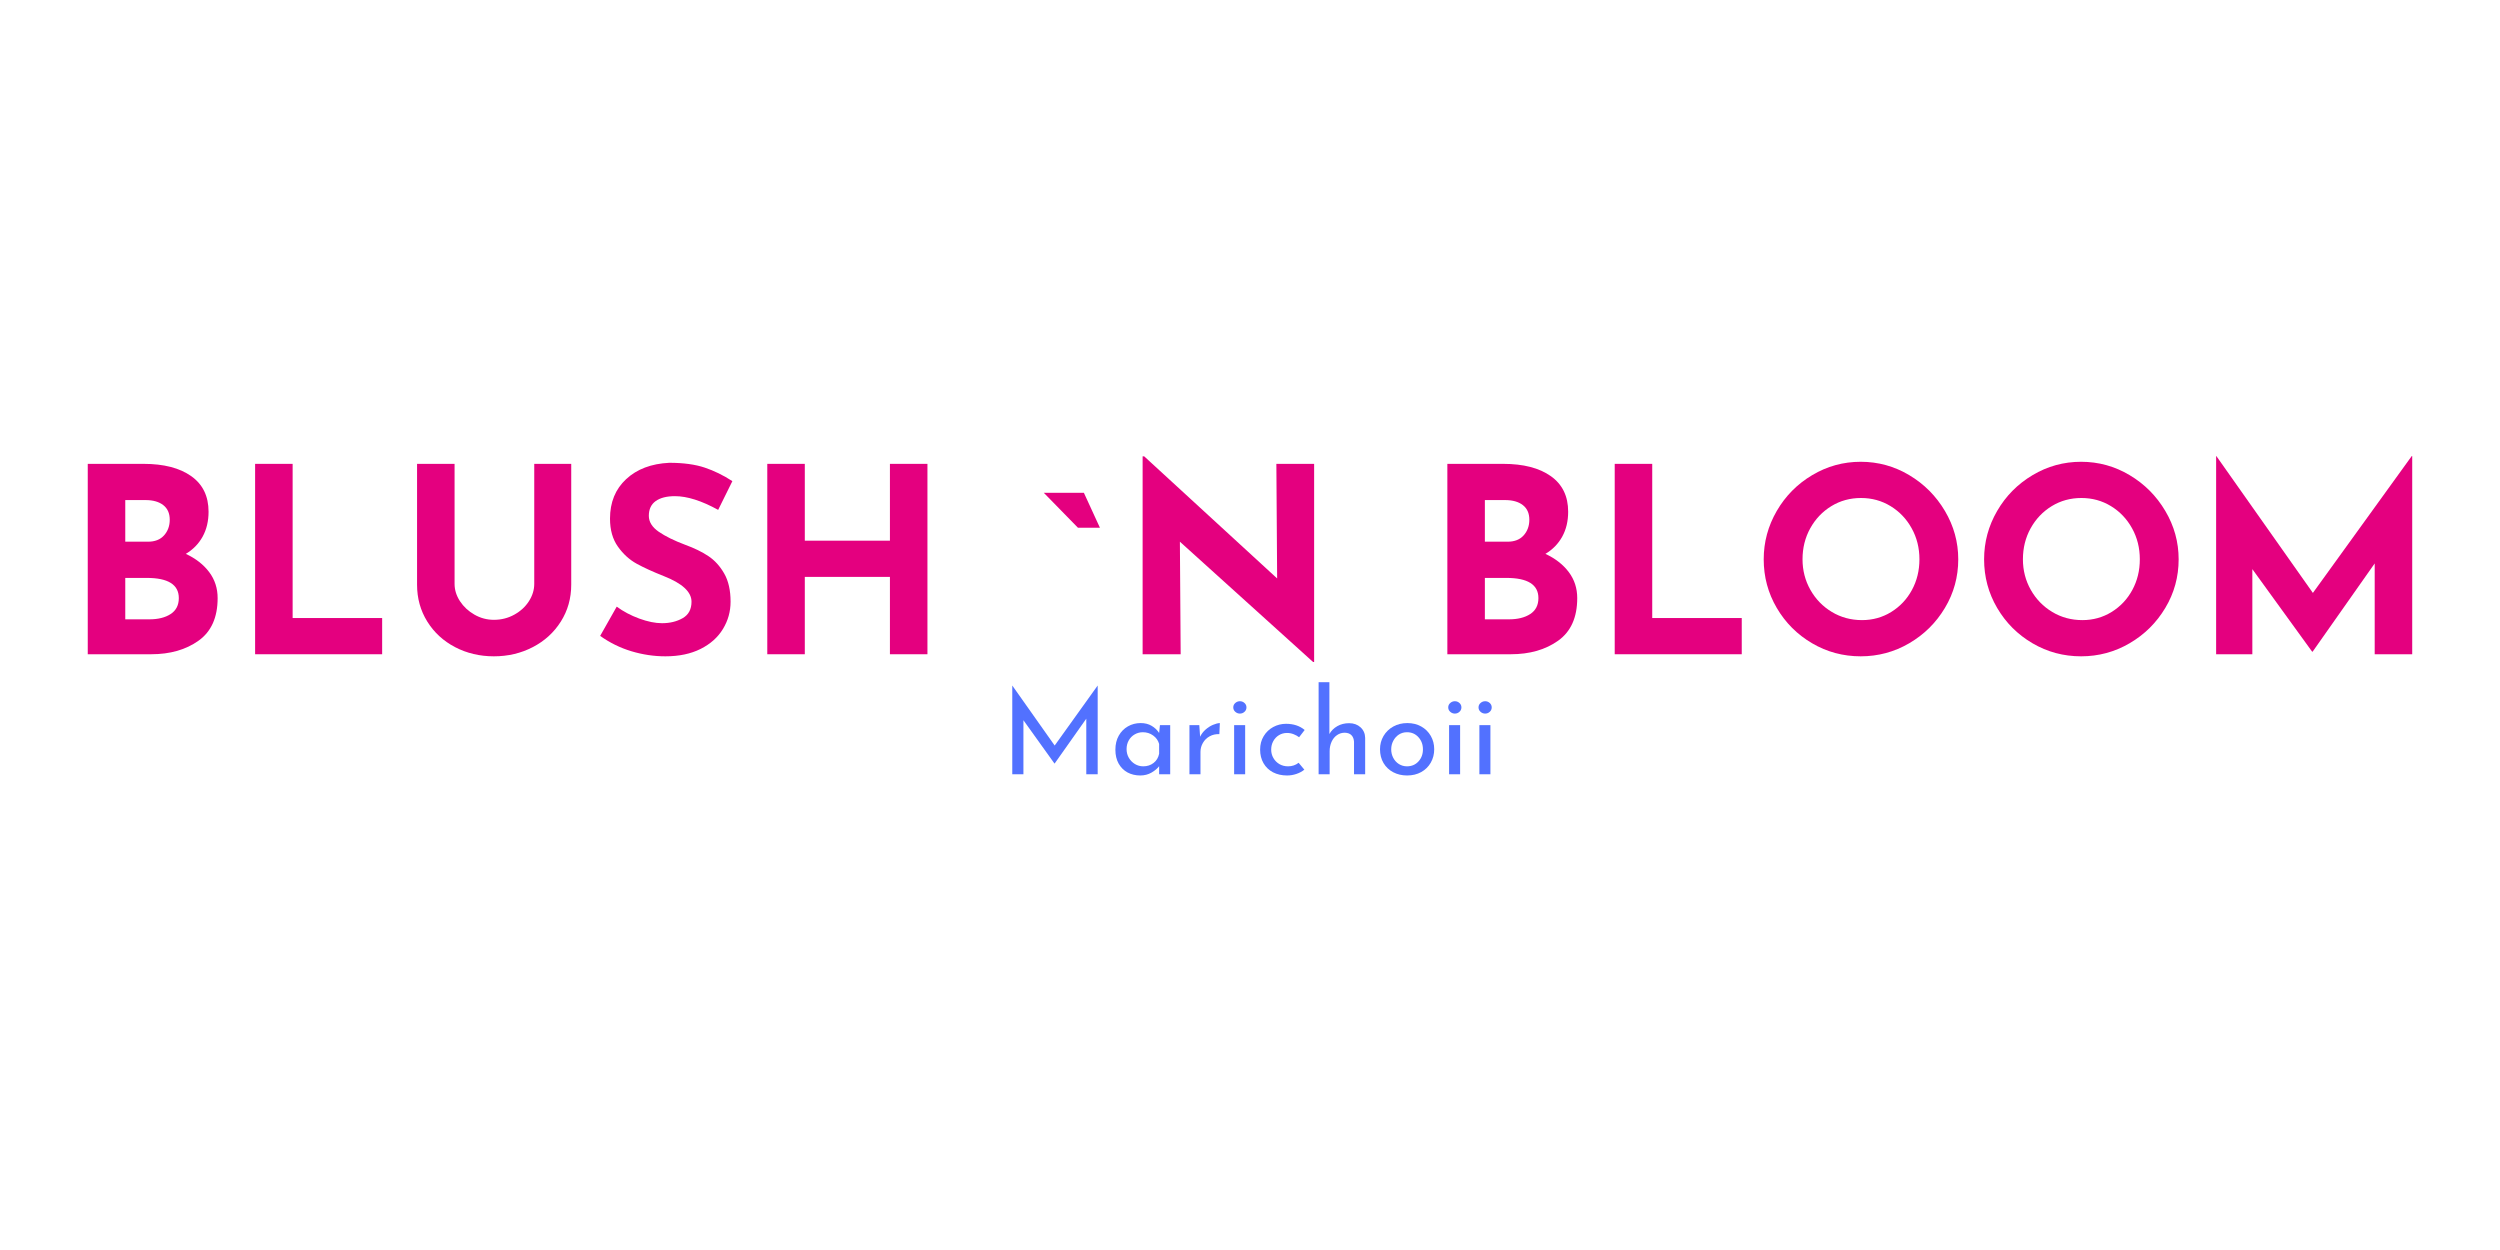
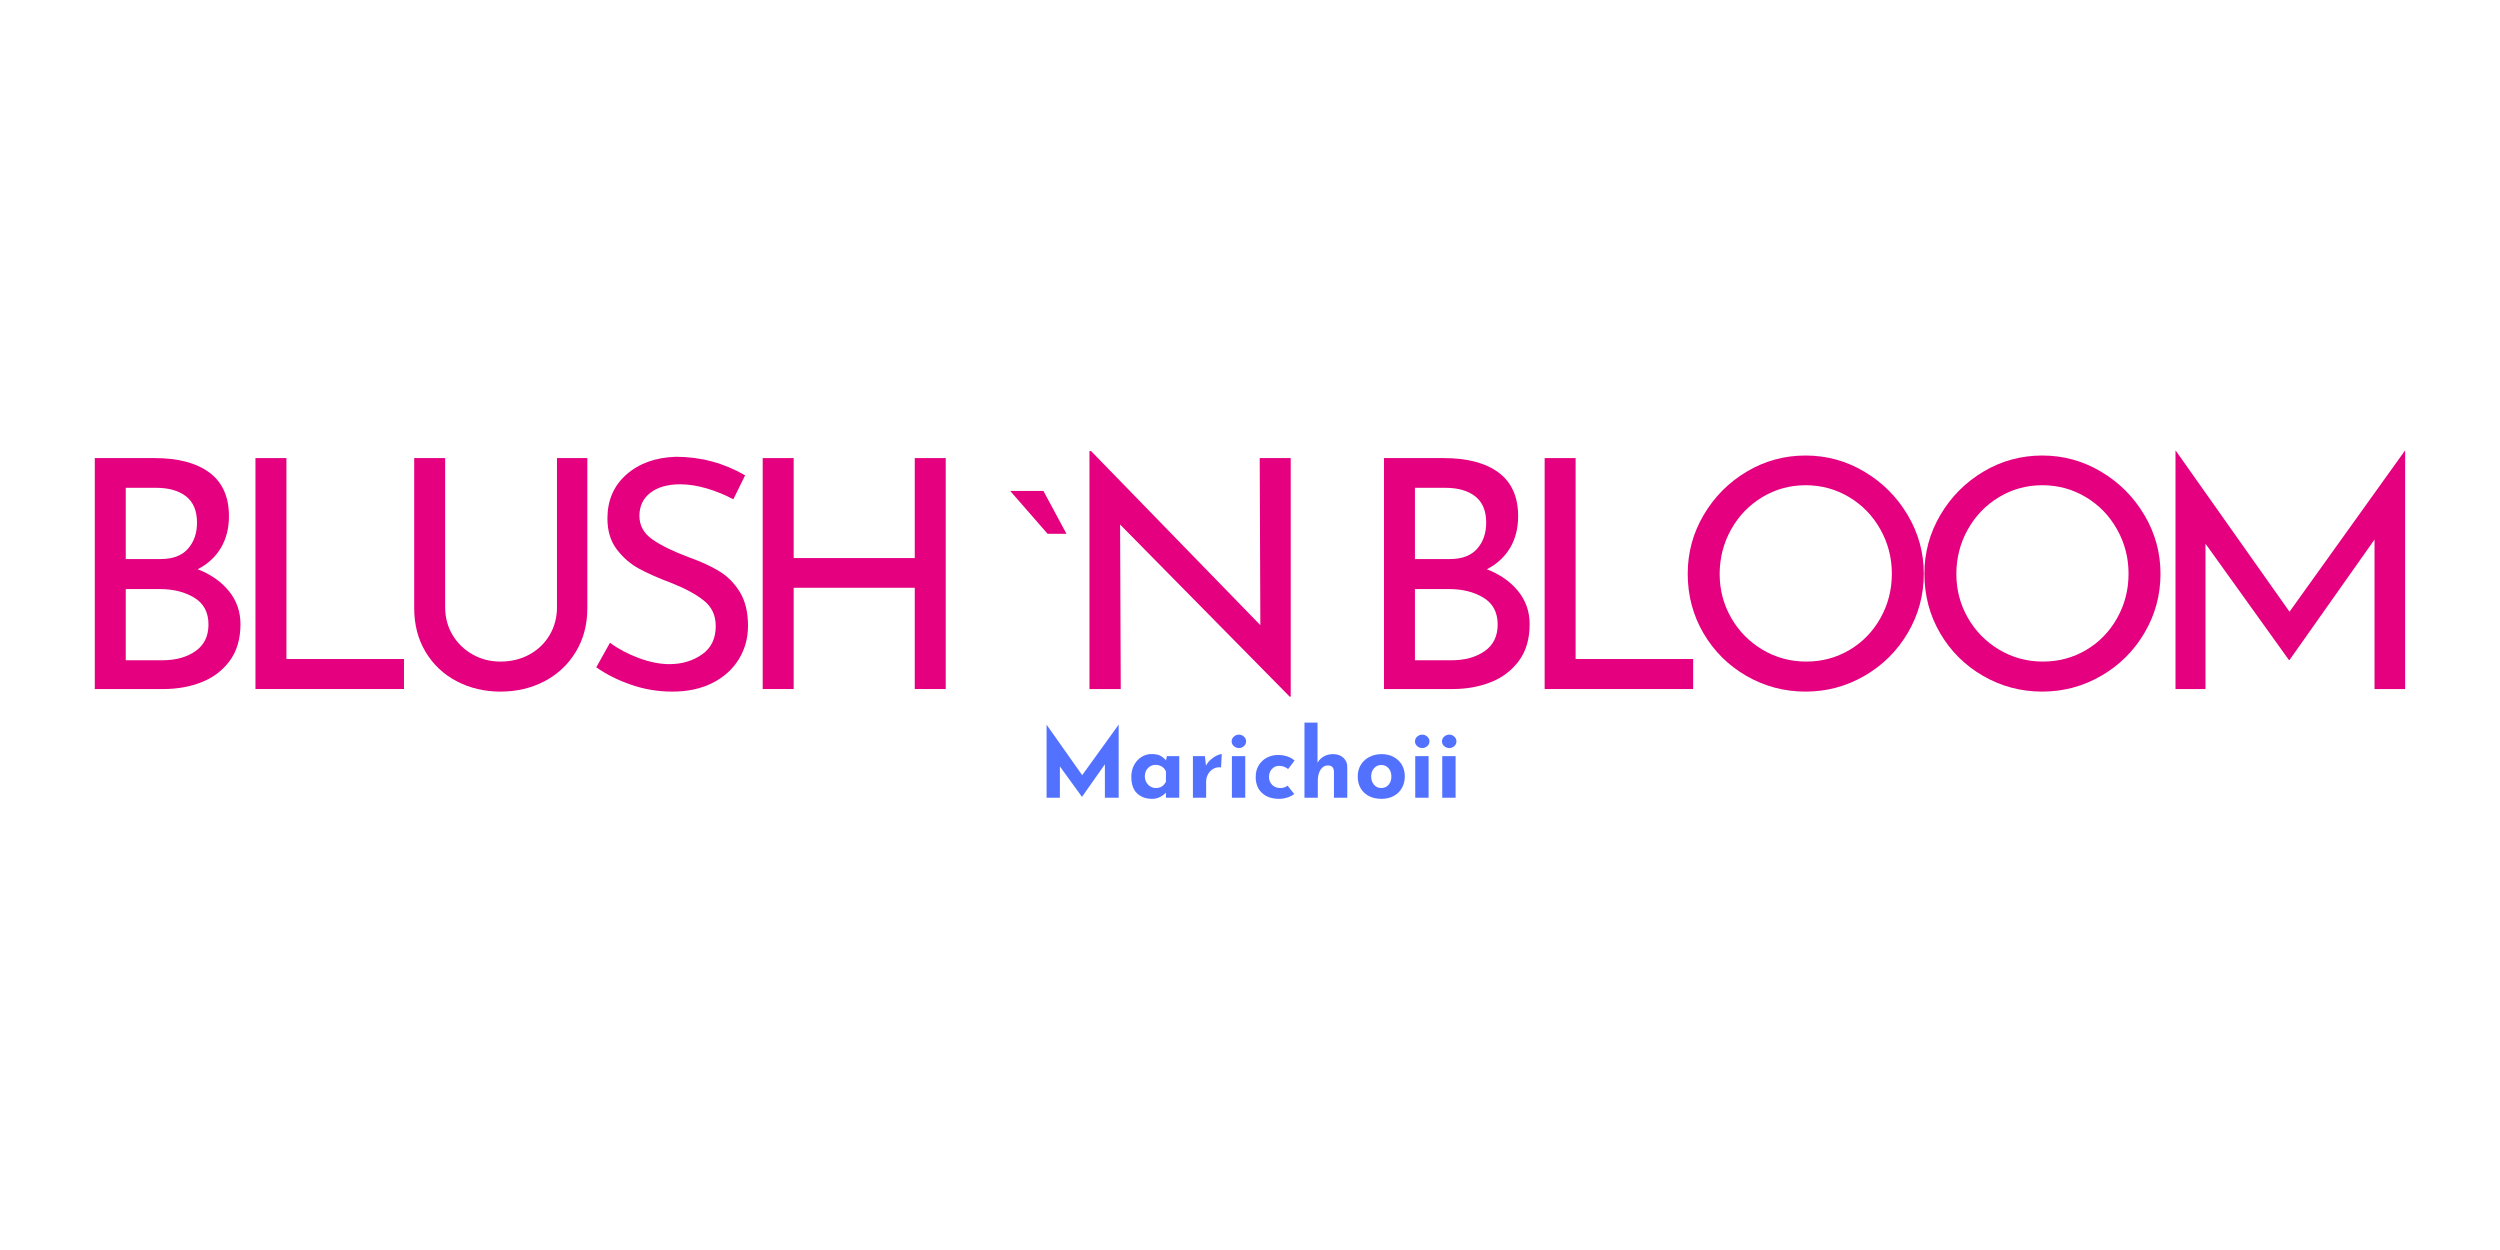
<svg xmlns="http://www.w3.org/2000/svg" width="1280" zoomAndPan="magnify" viewBox="0 0 960 480" height="640" preserveAspectRatio="xMidYMid meet" version="1.2">
  <defs />
-   <g id="65e72c9925">
+   <g id="584b7b3158">
    <g style="fill:#e4007f;fill-opacity:1;">
-       <g transform="translate(24.25917, 251.2306)">
-         <path style="stroke:none" d="M 47.094 -38.547 C 50.926 -36.754 53.922 -34.414 56.078 -31.531 C 58.234 -28.656 59.312 -25.332 59.312 -21.562 C 59.312 -14.145 56.875 -8.695 52 -5.219 C 47.133 -1.738 41.062 0 33.781 0 L 9.438 0 L 9.438 -73.109 L 30.891 -73.109 C 38.641 -73.109 44.734 -71.535 49.172 -68.391 C 53.609 -65.242 55.828 -60.691 55.828 -54.734 C 55.828 -51.098 55.066 -47.906 53.547 -45.156 C 52.023 -42.406 49.875 -40.203 47.094 -38.547 Z M 23.844 -43.219 L 32.578 -43.219 C 35.234 -43.219 37.285 -44.023 38.734 -45.641 C 40.191 -47.266 40.922 -49.27 40.922 -51.656 C 40.922 -54.102 40.094 -55.973 38.438 -57.266 C 36.789 -58.555 34.508 -59.203 31.594 -59.203 L 23.844 -59.203 Z M 33.078 -13.406 C 36.453 -13.406 39.18 -14.082 41.266 -15.438 C 43.359 -16.801 44.406 -18.844 44.406 -21.562 C 44.406 -26.727 40.301 -29.312 32.094 -29.312 L 23.844 -29.312 L 23.844 -13.406 Z M 33.078 -13.406 " />
+       <g transform="translate(23.63511, 264.5932)">
+         <path style="stroke:none" d="M 52.266 -46 C 57.328 -44.039 61.332 -41.238 64.281 -37.594 C 67.227 -33.957 68.703 -29.727 68.703 -24.906 C 68.703 -19.258 67.332 -14.578 64.594 -10.859 C 61.852 -7.141 58.254 -4.398 53.797 -2.641 C 49.336 -0.879 44.445 0 39.125 0 L 12.766 0 L 12.766 -88.688 L 35.703 -88.688 C 44.773 -88.688 51.805 -86.828 56.797 -83.109 C 61.785 -79.391 64.281 -73.805 64.281 -66.359 C 64.281 -61.703 63.238 -57.633 61.156 -54.156 C 59.07 -50.688 56.109 -47.969 52.266 -46 Z M 24.656 -49.922 L 38.156 -49.922 C 42.727 -49.922 46.18 -51.227 48.516 -53.844 C 50.848 -56.469 52.016 -59.82 52.016 -63.906 C 52.016 -68.406 50.625 -71.758 47.844 -73.969 C 45.062 -76.176 41.176 -77.281 36.188 -77.281 L 24.656 -77.281 Z M 38.641 -11.047 C 43.797 -11.047 48.047 -12.207 51.391 -14.531 C 54.742 -16.863 56.422 -20.281 56.422 -24.781 C 56.422 -29.438 54.602 -32.867 50.969 -35.078 C 47.332 -37.285 42.938 -38.391 37.781 -38.391 L 24.656 -38.391 L 24.656 -11.047 Z M 38.641 -11.047 " />
      </g>
    </g>
    <g style="fill:#e4007f;fill-opacity:1;">
-       <g transform="translate(88.52596, 251.2306)">
-         <path style="stroke:none" d="M 23.844 -73.109 L 23.844 -13.906 L 58.219 -13.906 L 58.219 0 L 9.438 0 L 9.438 -73.109 Z M 23.844 -73.109 " />
+       <g transform="translate(85.33148, 264.5932)">
+         <path style="stroke:none" d="M 24.656 -88.688 L 24.656 -11.531 L 69.797 -11.531 L 69.797 0 L 12.766 0 L 12.766 -88.688 Z M 24.656 -88.688 " />
      </g>
    </g>
    <g style="fill:#e4007f;fill-opacity:1;">
-       <g transform="translate(152.1968, 251.2306)">
-         <path style="stroke:none" d="M 22.359 -27.016 C 22.359 -24.703 23.051 -22.484 24.438 -20.359 C 25.832 -18.242 27.688 -16.523 30 -15.203 C 32.32 -13.879 34.805 -13.219 37.453 -13.219 C 40.297 -13.219 42.91 -13.879 45.297 -15.203 C 47.68 -16.523 49.551 -18.242 50.906 -20.359 C 52.27 -22.484 52.953 -24.703 52.953 -27.016 L 52.953 -73.109 L 67.156 -73.109 L 67.156 -26.719 C 67.156 -21.488 65.828 -16.77 63.172 -12.562 C 60.523 -8.363 56.93 -5.086 52.391 -2.734 C 47.859 -0.379 42.879 0.797 37.453 0.797 C 32.023 0.797 27.055 -0.379 22.547 -2.734 C 18.047 -5.086 14.488 -8.363 11.875 -12.562 C 9.258 -16.77 7.953 -21.488 7.953 -26.719 L 7.953 -73.109 L 22.359 -73.109 Z M 22.359 -27.016 " />
+       <g transform="translate(147.3958, 264.5932)">
+         <path style="stroke:none" d="M 23.547 -31.406 C 23.547 -27.477 24.488 -23.938 26.375 -20.781 C 28.258 -17.633 30.816 -15.141 34.047 -13.297 C 37.273 -11.461 40.852 -10.547 44.781 -10.547 C 48.863 -10.547 52.562 -11.445 55.875 -13.25 C 59.188 -15.051 61.781 -17.547 63.656 -20.734 C 65.539 -23.922 66.484 -27.477 66.484 -31.406 L 66.484 -88.688 L 78.141 -88.688 L 78.141 -31.031 C 78.141 -24.738 76.664 -19.16 73.719 -14.297 C 70.781 -9.43 66.773 -5.664 61.703 -3 C 56.629 -0.344 50.988 0.984 44.781 0.984 C 38.645 0.984 33.039 -0.344 27.969 -3 C 22.895 -5.664 18.906 -9.43 16 -14.297 C 13.102 -19.16 11.656 -24.738 11.656 -31.031 L 11.656 -88.688 L 23.547 -88.688 Z M 23.547 -31.406 " />
      </g>
    </g>
    <g style="fill:#e4007f;fill-opacity:1;">
-       <g transform="translate(227.2906, 251.2306)">
-         <path style="stroke:none" d="M 48.484 -55.438 C 42.117 -58.945 36.586 -60.703 31.891 -60.703 C 28.711 -60.703 26.242 -60.07 24.484 -58.812 C 22.734 -57.551 21.859 -55.664 21.859 -53.156 C 21.859 -50.832 23.129 -48.789 25.672 -47.031 C 28.223 -45.281 31.617 -43.609 35.859 -42.016 C 39.305 -40.766 42.254 -39.328 44.703 -37.703 C 47.148 -36.078 49.188 -33.836 50.812 -30.984 C 52.438 -28.141 53.25 -24.535 53.25 -20.172 C 53.25 -16.391 52.27 -12.895 50.312 -9.688 C 48.363 -6.477 45.5 -3.926 41.719 -2.031 C 37.945 -0.145 33.445 0.797 28.219 0.797 C 23.844 0.797 19.504 0.148 15.203 -1.141 C 10.898 -2.43 6.891 -4.398 3.172 -7.047 L 9.531 -18.281 C 12.051 -16.426 14.93 -14.898 18.172 -13.703 C 21.422 -12.516 24.336 -11.922 26.922 -11.922 C 29.961 -11.922 32.609 -12.566 34.859 -13.859 C 37.117 -15.148 38.25 -17.254 38.25 -20.172 C 38.25 -23.941 34.707 -27.219 27.625 -30 C 23.445 -31.656 19.969 -33.242 17.188 -34.766 C 14.406 -36.297 12.004 -38.484 9.984 -41.328 C 7.961 -44.172 6.953 -47.75 6.953 -52.062 C 6.953 -58.352 9.02 -63.414 13.156 -67.25 C 17.301 -71.094 22.816 -73.18 29.703 -73.516 C 35.129 -73.516 39.664 -72.898 43.312 -71.672 C 46.957 -70.453 50.5 -68.719 53.938 -66.469 Z M 48.484 -55.438 " />
+       <g transform="translate(222.9528, 264.5932)">
+         <path style="stroke:none" d="M 58.641 -72.859 C 55.453 -74.578 52.055 -75.969 48.453 -77.031 C 44.859 -78.094 41.469 -78.625 38.281 -78.625 C 33.445 -78.625 29.617 -77.539 26.797 -75.375 C 23.984 -73.207 22.578 -70.242 22.578 -66.484 C 22.578 -62.805 24.234 -59.801 27.547 -57.469 C 30.859 -55.133 35.578 -52.828 41.703 -50.547 C 46.285 -48.91 50.148 -47.129 53.297 -45.203 C 56.453 -43.285 59.07 -40.629 61.156 -37.234 C 63.238 -33.836 64.281 -29.52 64.281 -24.281 C 64.281 -19.539 63.094 -15.25 60.719 -11.406 C 58.352 -7.562 54.984 -4.535 50.609 -2.328 C 46.234 -0.117 41.098 0.984 35.203 0.984 C 29.723 0.984 24.445 0.102 19.375 -1.656 C 14.312 -3.414 9.859 -5.645 6.016 -8.344 L 11.281 -17.781 C 14.312 -15.5 17.953 -13.555 22.203 -11.953 C 26.453 -10.359 30.422 -9.562 34.109 -9.562 C 38.848 -9.562 42.992 -10.785 46.547 -13.234 C 50.109 -15.691 51.891 -19.336 51.891 -24.172 C 51.891 -28.254 50.395 -31.5 47.406 -33.906 C 44.426 -36.32 40.238 -38.598 34.844 -40.734 C 29.852 -42.609 25.703 -44.445 22.391 -46.25 C 19.078 -48.051 16.234 -50.523 13.859 -53.672 C 11.484 -56.816 10.297 -60.758 10.297 -65.5 C 10.297 -72.457 12.727 -78.082 17.594 -82.375 C 22.469 -86.664 28.789 -88.938 36.562 -89.188 C 46.125 -89.188 54.992 -86.812 63.172 -82.062 Z M 58.641 -72.859 " />
      </g>
    </g>
    <g style="fill:#e4007f;fill-opacity:1;">
-       <g transform="translate(285.2002, 251.2306)">
-         <path style="stroke:none" d="M 70.938 0 L 56.531 0 L 56.531 -29.703 L 23.844 -29.703 L 23.844 0 L 9.438 0 L 9.438 -73.109 L 23.844 -73.109 L 23.844 -43.609 L 56.531 -43.609 L 56.531 -73.109 L 70.938 -73.109 Z M 70.938 0 " />
+       <g transform="translate(280.1107, 264.5932)">
+         <path style="stroke:none" d="M 83.047 0 L 71.156 0 L 71.156 -38.891 L 24.656 -38.891 L 24.656 0 L 12.766 0 L 12.766 -88.688 L 24.656 -88.688 L 24.656 -50.297 L 71.156 -50.297 L 71.156 -88.688 L 83.047 -88.688 Z M 83.047 0 " />
      </g>
    </g>
    <g style="fill:#e4007f;fill-opacity:1;">
-       <g transform="translate(365.5585, 251.2306)">
+       <g transform="translate(361.678, 264.5932)">
        <path style="stroke:none" d="" />
      </g>
    </g>
    <g style="fill:#e4007f;fill-opacity:1;">
-       <g transform="translate(397.8409, 251.2306)">
-         <path style="stroke:none" d="M 18.375 -61.984 L 24.531 -48.578 L 16.094 -48.578 L 2.984 -61.984 Z M 18.375 -61.984 " />
+       <g transform="translate(386.2084, 264.5932)">
+         <path style="stroke:none" d="M 14.469 -76.062 L 23.312 -59.625 L 16.062 -59.625 L 1.719 -76.062 Z M 14.469 -76.062 " />
      </g>
    </g>
    <g style="fill:#e4007f;fill-opacity:1;">
-       <g transform="translate(429.3287, 251.2306)">
-         <path style="stroke:none" d="M 75.297 -73.109 L 75.297 2.984 L 74.906 2.984 L 23.75 -43.219 L 24.047 0 L 9.438 0 L 9.438 -76 L 10.031 -76 L 61.094 -29.109 L 60.797 -73.109 Z M 75.297 -73.109 " />
+       <g transform="translate(405.587, 264.5932)">
+         <path style="stroke:none" d="M 90.047 -88.688 L 90.047 2.938 L 89.672 2.938 L 24.531 -63.172 L 24.781 0 L 12.766 0 L 12.766 -91.391 L 13.375 -91.391 L 78.391 -24.531 L 78.141 -88.688 Z M 90.047 -88.688 " />
      </g>
    </g>
    <g style="fill:#e4007f;fill-opacity:1;">
-       <g transform="translate(514.0576, 251.2306)">
+       <g transform="translate(494.1459, 264.5932)">
        <path style="stroke:none" d="" />
      </g>
    </g>
    <g style="fill:#e4007f;fill-opacity:1;">
-       <g transform="translate(546.3451, 251.2306)">
-         <path style="stroke:none" d="M 47.094 -38.547 C 50.926 -36.754 53.922 -34.414 56.078 -31.531 C 58.234 -28.656 59.312 -25.332 59.312 -21.562 C 59.312 -14.145 56.875 -8.695 52 -5.219 C 47.133 -1.738 41.062 0 33.781 0 L 9.438 0 L 9.438 -73.109 L 30.891 -73.109 C 38.641 -73.109 44.734 -71.535 49.172 -68.391 C 53.609 -65.242 55.828 -60.691 55.828 -54.734 C 55.828 -51.098 55.066 -47.906 53.547 -45.156 C 52.023 -42.406 49.875 -40.203 47.094 -38.547 Z M 23.844 -43.219 L 32.578 -43.219 C 35.234 -43.219 37.285 -44.023 38.734 -45.641 C 40.191 -47.266 40.922 -49.27 40.922 -51.656 C 40.922 -54.102 40.094 -55.973 38.438 -57.266 C 36.789 -58.555 34.508 -59.203 31.594 -59.203 L 23.844 -59.203 Z M 33.078 -13.406 C 36.453 -13.406 39.18 -14.082 41.266 -15.438 C 43.359 -16.801 44.406 -18.844 44.406 -21.562 C 44.406 -26.727 40.301 -29.312 32.094 -29.312 L 23.844 -29.312 L 23.844 -13.406 Z M 33.078 -13.406 " />
+       <g transform="translate(518.682, 264.5932)">
+         <path style="stroke:none" d="M 52.266 -46 C 57.328 -44.039 61.332 -41.238 64.281 -37.594 C 67.227 -33.957 68.703 -29.727 68.703 -24.906 C 68.703 -19.258 67.332 -14.578 64.594 -10.859 C 61.852 -7.141 58.254 -4.398 53.797 -2.641 C 49.336 -0.879 44.445 0 39.125 0 L 12.766 0 L 12.766 -88.688 L 35.703 -88.688 C 44.773 -88.688 51.805 -86.828 56.797 -83.109 C 61.785 -79.391 64.281 -73.805 64.281 -66.359 C 64.281 -61.703 63.238 -57.633 61.156 -54.156 C 59.07 -50.688 56.109 -47.969 52.266 -46 Z M 24.656 -49.922 L 38.156 -49.922 C 42.727 -49.922 46.18 -51.227 48.516 -53.844 C 50.848 -56.469 52.016 -59.82 52.016 -63.906 C 52.016 -68.406 50.625 -71.758 47.844 -73.969 C 45.062 -76.176 41.176 -77.281 36.188 -77.281 L 24.656 -77.281 Z M 38.641 -11.047 C 43.797 -11.047 48.047 -12.207 51.391 -14.531 C 54.742 -16.863 56.422 -20.281 56.422 -24.781 C 56.422 -29.438 54.602 -32.867 50.969 -35.078 C 47.332 -37.285 42.938 -38.391 37.781 -38.391 L 24.656 -38.391 L 24.656 -11.047 Z M 38.641 -11.047 " />
      </g>
    </g>
    <g style="fill:#e4007f;fill-opacity:1;">
-       <g transform="translate(610.6119, 251.2306)">
-         <path style="stroke:none" d="M 23.844 -73.109 L 23.844 -13.906 L 58.219 -13.906 L 58.219 0 L 9.438 0 L 9.438 -73.109 Z M 23.844 -73.109 " />
+       <g transform="translate(580.3783, 264.5932)">
+         <path style="stroke:none" d="M 24.656 -88.688 L 24.656 -11.531 L 69.797 -11.531 L 69.797 0 L 12.766 0 L 12.766 -88.688 Z M 24.656 -88.688 " />
      </g>
    </g>
    <g style="fill:#e4007f;fill-opacity:1;">
-       <g transform="translate(672.296, 251.2306)">
-         <path style="stroke:none" d="M 4.969 -36.453 C 4.969 -43.078 6.641 -49.27 9.984 -55.031 C 13.328 -60.789 17.863 -65.375 23.594 -68.781 C 29.32 -72.195 35.531 -73.906 42.219 -73.906 C 48.906 -73.906 55.113 -72.195 60.844 -68.781 C 66.57 -65.375 71.141 -60.789 74.547 -55.031 C 77.961 -49.27 79.672 -43.078 79.672 -36.453 C 79.672 -29.703 77.961 -23.477 74.547 -17.781 C 71.141 -12.082 66.57 -7.562 60.844 -4.219 C 55.113 -0.875 48.906 0.797 42.219 0.797 C 35.469 0.797 29.242 -0.875 23.547 -4.219 C 17.848 -7.562 13.328 -12.082 9.984 -17.781 C 6.641 -23.477 4.969 -29.703 4.969 -36.453 Z M 19.875 -36.453 C 19.875 -32.211 20.879 -28.305 22.891 -24.734 C 24.91 -21.16 27.66 -18.328 31.141 -16.234 C 34.617 -14.148 38.477 -13.109 42.719 -13.109 C 46.82 -13.109 50.562 -14.148 53.938 -16.234 C 57.32 -18.328 59.973 -21.145 61.891 -24.688 C 63.805 -28.227 64.766 -32.148 64.766 -36.453 C 64.766 -40.828 63.77 -44.801 61.781 -48.375 C 59.801 -51.957 57.102 -54.789 53.688 -56.875 C 50.281 -58.957 46.492 -60 42.328 -60 C 38.148 -60 34.352 -58.957 30.938 -56.875 C 27.531 -54.789 24.832 -51.957 22.844 -48.375 C 20.863 -44.801 19.875 -40.828 19.875 -36.453 Z M 19.875 -36.453 " />
+       <g transform="translate(640.8479, 264.5932)">
+         <path style="stroke:none" d="M 7.234 -44.281 C 7.234 -52.375 9.273 -59.895 13.359 -66.844 C 17.453 -73.801 22.953 -79.344 29.859 -83.469 C 36.773 -87.602 44.32 -89.672 52.5 -89.672 C 60.594 -89.672 68.113 -87.602 75.062 -83.469 C 82.02 -79.344 87.562 -73.801 91.688 -66.844 C 95.82 -59.895 97.891 -52.375 97.891 -44.281 C 97.891 -36.102 95.844 -28.535 91.75 -21.578 C 87.664 -14.629 82.125 -9.129 75.125 -5.078 C 68.133 -1.035 60.594 0.984 52.5 0.984 C 44.32 0.984 36.754 -1.02 29.797 -5.031 C 22.848 -9.039 17.348 -14.5 13.297 -21.406 C 9.254 -28.312 7.234 -35.938 7.234 -44.281 Z M 19.5 -44.156 C 19.5 -38.102 20.973 -32.5 23.922 -27.344 C 26.867 -22.195 30.895 -18.109 36 -15.078 C 41.113 -12.055 46.695 -10.547 52.75 -10.547 C 58.801 -10.547 64.344 -12.035 69.375 -15.016 C 74.406 -18.004 78.367 -22.094 81.266 -27.281 C 84.172 -32.477 85.625 -38.145 85.625 -44.281 C 85.625 -50.414 84.148 -56.098 81.203 -61.328 C 78.266 -66.566 74.258 -70.695 69.188 -73.719 C 64.113 -76.75 58.551 -78.266 52.5 -78.266 C 46.445 -78.266 40.883 -76.727 35.812 -73.656 C 30.75 -70.594 26.766 -66.441 23.859 -61.203 C 20.953 -55.973 19.5 -50.289 19.5 -44.156 Z M 19.5 -44.156 " />
      </g>
    </g>
    <g style="fill:#e4007f;fill-opacity:1;">
-       <g transform="translate(756.9255, 251.2306)">
-         <path style="stroke:none" d="M 4.969 -36.453 C 4.969 -43.078 6.641 -49.27 9.984 -55.031 C 13.328 -60.789 17.863 -65.375 23.594 -68.781 C 29.32 -72.195 35.531 -73.906 42.219 -73.906 C 48.906 -73.906 55.113 -72.195 60.844 -68.781 C 66.57 -65.375 71.141 -60.789 74.547 -55.031 C 77.961 -49.27 79.672 -43.078 79.672 -36.453 C 79.672 -29.703 77.961 -23.477 74.547 -17.781 C 71.141 -12.082 66.57 -7.562 60.844 -4.219 C 55.113 -0.875 48.906 0.797 42.219 0.797 C 35.469 0.797 29.242 -0.875 23.547 -4.219 C 17.848 -7.562 13.328 -12.082 9.984 -17.781 C 6.641 -23.477 4.969 -29.703 4.969 -36.453 Z M 19.875 -36.453 C 19.875 -32.211 20.879 -28.305 22.891 -24.734 C 24.91 -21.16 27.66 -18.328 31.141 -16.234 C 34.617 -14.148 38.477 -13.109 42.719 -13.109 C 46.82 -13.109 50.562 -14.148 53.938 -16.234 C 57.32 -18.328 59.973 -21.145 61.891 -24.688 C 63.805 -28.227 64.766 -32.148 64.766 -36.453 C 64.766 -40.828 63.77 -44.801 61.781 -48.375 C 59.801 -51.957 57.102 -54.789 53.688 -56.875 C 50.281 -58.957 46.492 -60 42.328 -60 C 38.148 -60 34.352 -58.957 30.938 -56.875 C 27.531 -54.789 24.832 -51.957 22.844 -48.375 C 20.863 -44.801 19.875 -40.828 19.875 -36.453 Z M 19.875 -36.453 " />
+       <g transform="translate(731.7374, 264.5932)">
+         <path style="stroke:none" d="M 7.234 -44.281 C 7.234 -52.375 9.273 -59.895 13.359 -66.844 C 17.453 -73.801 22.953 -79.344 29.859 -83.469 C 36.773 -87.602 44.32 -89.672 52.5 -89.672 C 60.594 -89.672 68.113 -87.602 75.062 -83.469 C 82.02 -79.344 87.562 -73.801 91.688 -66.844 C 95.82 -59.895 97.891 -52.375 97.891 -44.281 C 97.891 -36.102 95.844 -28.535 91.75 -21.578 C 87.664 -14.629 82.125 -9.129 75.125 -5.078 C 68.133 -1.035 60.594 0.984 52.5 0.984 C 44.32 0.984 36.754 -1.02 29.797 -5.031 C 22.848 -9.039 17.348 -14.5 13.297 -21.406 C 9.254 -28.312 7.234 -35.938 7.234 -44.281 Z M 19.5 -44.156 C 19.5 -38.102 20.973 -32.5 23.922 -27.344 C 26.867 -22.195 30.895 -18.109 36 -15.078 C 41.113 -12.055 46.695 -10.547 52.75 -10.547 C 58.801 -10.547 64.344 -12.035 69.375 -15.016 C 74.406 -18.004 78.367 -22.094 81.266 -27.281 C 84.172 -32.477 85.625 -38.145 85.625 -44.281 C 85.625 -50.414 84.148 -56.098 81.203 -61.328 C 78.266 -66.566 74.258 -70.695 69.188 -73.719 C 64.113 -76.75 58.551 -78.266 52.5 -78.266 C 46.445 -78.266 40.883 -76.727 35.812 -73.656 C 30.75 -70.594 26.766 -66.441 23.859 -61.203 C 20.953 -55.973 19.5 -50.289 19.5 -44.156 Z M 19.5 -44.156 " />
      </g>
    </g>
    <g style="fill:#e4007f;fill-opacity:1;">
-       <g transform="translate(841.555, 251.2306)">
-         <path style="stroke:none" d="M 84.734 -76.094 L 84.734 0 L 70.328 0 L 70.328 -34.875 L 46.5 -1 L 46.297 -1 L 23.344 -32.688 L 23.344 0 L 9.438 0 L 9.438 -76.094 L 9.531 -76.094 L 46.594 -23.547 L 84.547 -76.094 Z M 84.734 -76.094 " />
+       <g transform="translate(822.6269, 264.5932)">
+         <path style="stroke:none" d="M 100.953 -91.516 L 100.953 0 L 89.188 0 L 89.188 -57.406 L 56.547 -11.156 L 56.312 -11.156 L 24.281 -55.812 L 24.281 0 L 12.766 0 L 12.766 -91.516 L 12.875 -91.516 L 56.547 -29.688 L 100.844 -91.516 Z M 100.953 -91.516 " />
      </g>
    </g>
    <g style="fill:#5271ff;fill-opacity:1;">
-       <g transform="translate(383.9635, 297.3304)">
-         <path style="stroke:none" d="M 37.547 -34.031 L 37.547 0 L 33.172 0 L 33.172 -21.359 L 21.031 -4.156 L 20.938 -4.156 L 9.031 -20.766 L 9.031 0 L 4.75 0 L 4.75 -34.031 L 4.797 -34.031 L 21.031 -11.047 L 37.5 -34.031 Z M 37.547 -34.031 " />
+       <g transform="translate(398.4177, 306.3181)">
+         <path style="stroke:none" d="M 31.156 -27.984 L 31.156 0 L 25.859 0 L 25.859 -12.828 L 17.094 -0.359 L 17.031 -0.359 L 8.578 -12.016 L 8.578 0 L 3.469 0 L 3.469 -27.984 L 3.5 -27.984 L 17.141 -8.656 L 31.094 -27.984 Z M 31.156 -27.984 " />
      </g>
    </g>
    <g style="fill:#5271ff;fill-opacity:1;">
-       <g transform="translate(426.2616, 297.3304)">
-         <path style="stroke:none" d="M 23.094 -18.891 L 23.094 0 L 18.844 0 L 18.844 -3.109 C 18.176 -2.223 17.203 -1.406 15.922 -0.656 C 14.641 0.082 13.195 0.453 11.594 0.453 C 9.789 0.453 8.164 0.066 6.719 -0.703 C 5.281 -1.484 4.141 -2.617 3.297 -4.109 C 2.461 -5.598 2.047 -7.375 2.047 -9.438 C 2.047 -11.508 2.477 -13.312 3.344 -14.844 C 4.219 -16.383 5.391 -17.57 6.859 -18.406 C 8.336 -19.25 9.973 -19.672 11.766 -19.672 C 13.379 -19.672 14.781 -19.316 15.969 -18.609 C 17.156 -17.91 18.113 -17 18.844 -15.875 L 19.156 -18.891 Z M 12.734 -3.062 C 14.285 -3.062 15.613 -3.492 16.719 -4.359 C 17.832 -5.223 18.539 -6.398 18.844 -7.891 L 18.844 -11.641 C 18.477 -12.973 17.719 -14.055 16.562 -14.891 C 15.406 -15.734 14.082 -16.156 12.594 -16.156 C 11.469 -16.156 10.426 -15.879 9.469 -15.328 C 8.508 -14.785 7.75 -14.02 7.188 -13.031 C 6.625 -12.039 6.344 -10.922 6.344 -9.672 C 6.344 -8.453 6.629 -7.344 7.203 -6.344 C 7.785 -5.344 8.562 -4.547 9.531 -3.953 C 10.508 -3.359 11.578 -3.062 12.734 -3.062 Z M 12.734 -3.062 " />
+       <g transform="translate(433.0345, 306.3181)">
+         <path style="stroke:none" d="M 19.797 -15.969 L 19.797 0 L 14.688 0 L 14.688 -1.969 C 13.156 -0.363 11.379 0.438 9.359 0.438 C 6.992 0.438 5.07 -0.266 3.594 -1.672 C 2.125 -3.086 1.391 -5.188 1.391 -7.969 C 1.391 -9.719 1.75 -11.254 2.469 -12.578 C 3.188 -13.91 4.141 -14.941 5.328 -15.672 C 6.523 -16.398 7.805 -16.766 9.172 -16.766 C 10.578 -16.766 11.691 -16.551 12.516 -16.125 C 13.348 -15.695 14.082 -15.094 14.719 -14.312 L 15.047 -15.969 Z M 10.812 -3.719 C 12.594 -3.719 13.883 -4.523 14.688 -6.141 L 14.688 -10.047 C 14.395 -10.828 13.891 -11.445 13.172 -11.906 C 12.453 -12.375 11.602 -12.609 10.625 -12.609 C 9.508 -12.609 8.555 -12.191 7.766 -11.359 C 6.973 -10.535 6.578 -9.488 6.578 -8.219 C 6.578 -7.395 6.77 -6.633 7.156 -5.938 C 7.551 -5.238 8.07 -4.691 8.719 -4.297 C 9.363 -3.91 10.062 -3.719 10.812 -3.719 Z M 10.812 -3.719 " />
      </g>
    </g>
    <g style="fill:#5271ff;fill-opacity:1;">
-       <g transform="translate(453.0459, 297.3304)">
-         <path style="stroke:none" d="M 7.797 -14.422 C 8.285 -15.453 8.977 -16.363 9.875 -17.156 C 10.77 -17.945 11.719 -18.555 12.719 -18.984 C 13.727 -19.41 14.613 -19.641 15.375 -19.672 L 15.188 -15.422 C 13.82 -15.484 12.582 -15.207 11.469 -14.594 C 10.363 -13.988 9.5 -13.145 8.875 -12.062 C 8.25 -10.988 7.938 -9.844 7.938 -8.625 L 7.938 0 L 3.703 0 L 3.703 -18.891 L 7.484 -18.891 Z M 7.797 -14.422 " />
+       <g transform="translate(455.4551, 306.3181)">
+         <path style="stroke:none" d="M 7.641 -12.312 C 8.078 -13.164 8.676 -13.93 9.438 -14.609 C 10.207 -15.297 10.992 -15.828 11.797 -16.203 C 12.598 -16.578 13.234 -16.766 13.703 -16.766 L 13.438 -11.656 C 13.289 -11.676 13.086 -11.688 12.828 -11.688 C 11.797 -11.688 10.891 -11.414 10.109 -10.875 C 9.336 -10.344 8.742 -9.656 8.328 -8.812 C 7.91 -7.977 7.703 -7.125 7.703 -6.25 L 7.703 0 L 2.625 0 L 2.625 -15.969 L 7.234 -15.969 Z M 7.641 -12.312 " />
      </g>
    </g>
    <g style="fill:#5271ff;fill-opacity:1;">
-       <g transform="translate(470.2024, 297.3304)">
-         <path style="stroke:none" d="M 7.938 -18.891 L 7.938 0 L 3.703 0 L 3.703 -18.891 Z M 3.375 -25.688 C 3.375 -26.363 3.629 -26.926 4.141 -27.375 C 4.66 -27.832 5.254 -28.062 5.922 -28.062 C 6.598 -28.062 7.188 -27.832 7.688 -27.375 C 8.188 -26.926 8.438 -26.363 8.438 -25.688 C 8.438 -25.02 8.188 -24.457 7.688 -24 C 7.188 -23.539 6.598 -23.312 5.922 -23.312 C 5.254 -23.312 4.66 -23.539 4.141 -24 C 3.629 -24.457 3.375 -25.02 3.375 -25.688 Z M 3.375 -25.688 " />
+       <g transform="translate(470.4265, 306.3181)">
+         <path style="stroke:none" d="M 7.75 -15.969 L 7.75 0 L 2.625 0 L 2.625 -15.969 Z M 2.531 -21.625 C 2.531 -22.352 2.812 -22.969 3.375 -23.469 C 3.945 -23.969 4.602 -24.219 5.344 -24.219 C 6.039 -24.219 6.672 -23.969 7.234 -23.469 C 7.797 -22.969 8.078 -22.352 8.078 -21.625 C 8.078 -20.895 7.797 -20.285 7.234 -19.797 C 6.672 -19.305 6.039 -19.062 5.344 -19.062 C 4.602 -19.062 3.945 -19.305 3.375 -19.797 C 2.812 -20.285 2.531 -20.895 2.531 -21.625 Z M 2.531 -21.625 " />
      </g>
    </g>
    <g style="fill:#5271ff;fill-opacity:1;">
-       <g transform="translate(481.8378, 297.3304)">
-         <path style="stroke:none" d="M 19.031 -1.781 C 18.176 -1.082 17.16 -0.535 15.984 -0.141 C 14.816 0.254 13.625 0.453 12.406 0.453 C 10.375 0.453 8.57 0.047 7 -0.766 C 5.438 -1.586 4.219 -2.754 3.344 -4.266 C 2.477 -5.773 2.047 -7.516 2.047 -9.484 C 2.047 -11.43 2.504 -13.156 3.422 -14.656 C 4.336 -16.164 5.555 -17.332 7.078 -18.156 C 8.598 -18.977 10.238 -19.391 12 -19.391 C 14.883 -19.391 17.27 -18.598 19.156 -17.016 L 17.016 -14.234 C 16.41 -14.691 15.711 -15.078 14.922 -15.391 C 14.129 -15.711 13.273 -15.875 12.359 -15.875 C 11.234 -15.875 10.207 -15.594 9.281 -15.031 C 8.352 -14.469 7.625 -13.695 7.094 -12.719 C 6.562 -11.75 6.297 -10.672 6.297 -9.484 C 6.297 -8.297 6.578 -7.219 7.141 -6.25 C 7.703 -5.281 8.469 -4.504 9.438 -3.922 C 10.414 -3.348 11.531 -3.062 12.781 -3.062 C 14.332 -3.062 15.68 -3.516 16.828 -4.422 Z M 19.031 -1.781 " />
+       <g transform="translate(480.7969, 306.3181)">
+         <path style="stroke:none" d="M 16.188 -1.422 C 15.477 -0.859 14.594 -0.406 13.531 -0.062 C 12.477 0.27 11.438 0.438 10.406 0.438 C 7.633 0.438 5.438 -0.312 3.812 -1.812 C 2.195 -3.312 1.391 -5.375 1.391 -8 C 1.391 -9.707 1.785 -11.195 2.578 -12.469 C 3.367 -13.75 4.41 -14.723 5.703 -15.391 C 6.992 -16.066 8.379 -16.406 9.859 -16.406 C 12.516 -16.406 14.672 -15.695 16.328 -14.281 L 13.844 -11 C 12.801 -11.82 11.633 -12.234 10.344 -12.234 C 9.27 -12.234 8.359 -11.832 7.609 -11.031 C 6.867 -10.227 6.5 -9.219 6.5 -8 C 6.5 -6.781 6.898 -5.758 7.703 -4.938 C 8.504 -4.125 9.551 -3.719 10.844 -3.719 C 11.969 -3.719 12.895 -4.023 13.625 -4.641 Z M 16.188 -1.422 " />
      </g>
    </g>
    <g style="fill:#5271ff;fill-opacity:1;">
-       <g transform="translate(502.6446, 297.3304)">
-         <path style="stroke:none" d="M 15.422 -19.625 C 17.18 -19.625 18.641 -19.098 19.797 -18.047 C 20.953 -16.992 21.547 -15.633 21.578 -13.969 L 21.578 0 L 17.297 0 L 17.297 -12.5 C 17.234 -13.562 16.91 -14.395 16.328 -15 C 15.754 -15.613 14.891 -15.938 13.734 -15.969 C 12.641 -15.969 11.648 -15.66 10.766 -15.047 C 9.879 -14.441 9.188 -13.594 8.688 -12.5 C 8.188 -11.406 7.938 -10.188 7.938 -8.844 L 7.938 0 L 3.703 0 L 3.703 -35.359 L 7.844 -35.359 L 7.844 -15.469 C 8.539 -16.719 9.551 -17.723 10.875 -18.484 C 12.195 -19.242 13.711 -19.625 15.422 -19.625 Z M 15.422 -19.625 " />
+       <g transform="translate(498.2879, 306.3181)">
+         <path style="stroke:none" d="M 13.734 -16.734 C 15.242 -16.734 16.504 -16.281 17.516 -15.375 C 18.523 -14.477 19.039 -13.336 19.062 -11.953 L 19.062 0 L 13.953 0 L 13.953 -10.047 C 13.879 -11.609 13.098 -12.391 11.609 -12.391 C 10.441 -12.391 9.504 -11.836 8.797 -10.734 C 8.098 -9.641 7.75 -8.227 7.75 -6.5 L 7.75 0 L 2.625 0 L 2.625 -28.828 L 7.641 -28.828 L 7.641 -13.438 C 8.223 -14.469 9.031 -15.273 10.062 -15.859 C 11.094 -16.441 12.316 -16.734 13.734 -16.734 Z M 13.734 -16.734 " />
      </g>
    </g>
    <g style="fill:#5271ff;fill-opacity:1;">
-       <g transform="translate(527.8775, 297.3304)">
-         <path style="stroke:none" d="M 2.047 -9.625 C 2.047 -11.477 2.492 -13.172 3.391 -14.703 C 4.297 -16.242 5.547 -17.457 7.141 -18.344 C 8.734 -19.227 10.535 -19.672 12.547 -19.672 C 14.555 -19.672 16.344 -19.227 17.906 -18.344 C 19.469 -17.457 20.68 -16.254 21.547 -14.734 C 22.422 -13.211 22.859 -11.508 22.859 -9.625 C 22.859 -7.738 22.422 -6.023 21.547 -4.484 C 20.68 -2.953 19.457 -1.742 17.875 -0.859 C 16.301 0.016 14.492 0.453 12.453 0.453 C 10.473 0.453 8.691 0.035 7.109 -0.797 C 5.535 -1.629 4.297 -2.805 3.391 -4.328 C 2.492 -5.848 2.047 -7.613 2.047 -9.625 Z M 6.344 -9.578 C 6.344 -8.391 6.609 -7.297 7.141 -6.297 C 7.672 -5.297 8.398 -4.504 9.328 -3.922 C 10.254 -3.348 11.281 -3.062 12.406 -3.062 C 14.176 -3.062 15.641 -3.68 16.797 -4.922 C 17.953 -6.172 18.531 -7.723 18.531 -9.578 C 18.531 -11.43 17.953 -12.988 16.797 -14.25 C 15.641 -15.52 14.176 -16.156 12.406 -16.156 C 11.25 -16.156 10.211 -15.859 9.297 -15.266 C 8.391 -14.672 7.672 -13.867 7.141 -12.859 C 6.609 -11.859 6.344 -10.766 6.344 -9.578 Z M 6.344 -9.578 " />
+       <g transform="translate(519.9781, 306.3181)">
+         <path style="stroke:none" d="M 1.391 -8.188 C 1.391 -9.812 1.77 -11.27 2.531 -12.562 C 3.301 -13.852 4.383 -14.867 5.781 -15.609 C 7.188 -16.359 8.781 -16.734 10.562 -16.734 C 12.332 -16.734 13.895 -16.359 15.25 -15.609 C 16.602 -14.867 17.645 -13.852 18.375 -12.562 C 19.102 -11.27 19.469 -9.812 19.469 -8.188 C 19.469 -6.551 19.102 -5.078 18.375 -3.766 C 17.645 -2.453 16.602 -1.422 15.25 -0.672 C 13.895 0.066 12.305 0.438 10.484 0.438 C 8.703 0.438 7.125 0.094 5.75 -0.594 C 4.375 -1.289 3.301 -2.285 2.531 -3.578 C 1.77 -4.867 1.391 -6.406 1.391 -8.188 Z M 6.547 -8.141 C 6.547 -6.879 6.91 -5.828 7.641 -4.984 C 8.367 -4.141 9.289 -3.719 10.406 -3.719 C 11.582 -3.719 12.523 -4.129 13.234 -4.953 C 13.953 -5.785 14.312 -6.848 14.312 -8.141 C 14.312 -9.43 13.953 -10.488 13.234 -11.312 C 12.523 -12.145 11.582 -12.562 10.406 -12.562 C 9.289 -12.562 8.367 -12.141 7.641 -11.297 C 6.91 -10.461 6.547 -9.41 6.547 -8.141 Z M 6.547 -8.141 " />
      </g>
    </g>
    <g style="fill:#5271ff;fill-opacity:1;">
-       <g transform="translate(552.7453, 297.3304)">
-         <path style="stroke:none" d="M 7.938 -18.891 L 7.938 0 L 3.703 0 L 3.703 -18.891 Z M 3.375 -25.688 C 3.375 -26.363 3.629 -26.926 4.141 -27.375 C 4.66 -27.832 5.254 -28.062 5.922 -28.062 C 6.598 -28.062 7.188 -27.832 7.688 -27.375 C 8.188 -26.926 8.438 -26.363 8.438 -25.688 C 8.438 -25.02 8.188 -24.457 7.688 -24 C 7.188 -23.539 6.598 -23.312 5.922 -23.312 C 5.254 -23.312 4.66 -23.539 4.141 -24 C 3.629 -24.457 3.375 -25.02 3.375 -25.688 Z M 3.375 -25.688 " />
+       <g transform="translate(540.8285, 306.3181)">
+         <path style="stroke:none" d="M 7.75 -15.969 L 7.75 0 L 2.625 0 L 2.625 -15.969 Z M 2.531 -21.625 C 2.531 -22.352 2.812 -22.969 3.375 -23.469 C 3.945 -23.969 4.602 -24.219 5.344 -24.219 C 6.039 -24.219 6.672 -23.969 7.234 -23.469 C 7.797 -22.969 8.078 -22.352 8.078 -21.625 C 8.078 -20.895 7.797 -20.285 7.234 -19.797 C 6.672 -19.305 6.039 -19.062 5.344 -19.062 C 4.602 -19.062 3.945 -19.305 3.375 -19.797 C 2.812 -20.285 2.531 -20.895 2.531 -21.625 Z M 2.531 -21.625 " />
      </g>
    </g>
    <g style="fill:#5271ff;fill-opacity:1;">
-       <g transform="translate(564.3807, 297.3304)">
-         <path style="stroke:none" d="M 7.938 -18.891 L 7.938 0 L 3.703 0 L 3.703 -18.891 Z M 3.375 -25.688 C 3.375 -26.363 3.629 -26.926 4.141 -27.375 C 4.66 -27.832 5.254 -28.062 5.922 -28.062 C 6.598 -28.062 7.188 -27.832 7.688 -27.375 C 8.188 -26.926 8.438 -26.363 8.438 -25.688 C 8.438 -25.02 8.188 -24.457 7.688 -24 C 7.188 -23.539 6.598 -23.312 5.922 -23.312 C 5.254 -23.312 4.66 -23.539 4.141 -24 C 3.629 -24.457 3.375 -25.02 3.375 -25.688 Z M 3.375 -25.688 " />
+       <g transform="translate(551.199, 306.3181)">
+         <path style="stroke:none" d="M 7.75 -15.969 L 7.75 0 L 2.625 0 L 2.625 -15.969 Z M 2.531 -21.625 C 2.531 -22.352 2.812 -22.969 3.375 -23.469 C 3.945 -23.969 4.602 -24.219 5.344 -24.219 C 6.039 -24.219 6.672 -23.969 7.234 -23.469 C 7.797 -22.969 8.078 -22.352 8.078 -21.625 C 8.078 -20.895 7.797 -20.285 7.234 -19.797 C 6.672 -19.305 6.039 -19.062 5.344 -19.062 C 4.602 -19.062 3.945 -19.305 3.375 -19.797 C 2.812 -20.285 2.531 -20.895 2.531 -21.625 Z M 2.531 -21.625 " />
+       </g>
+     </g>
+     <g style="fill:#5271ff;fill-opacity:1;">
+       <g transform="translate(561.5779, 306.3181)">
+         <path style="stroke:none" d="" />
      </g>
    </g>
  </g>
</svg>
